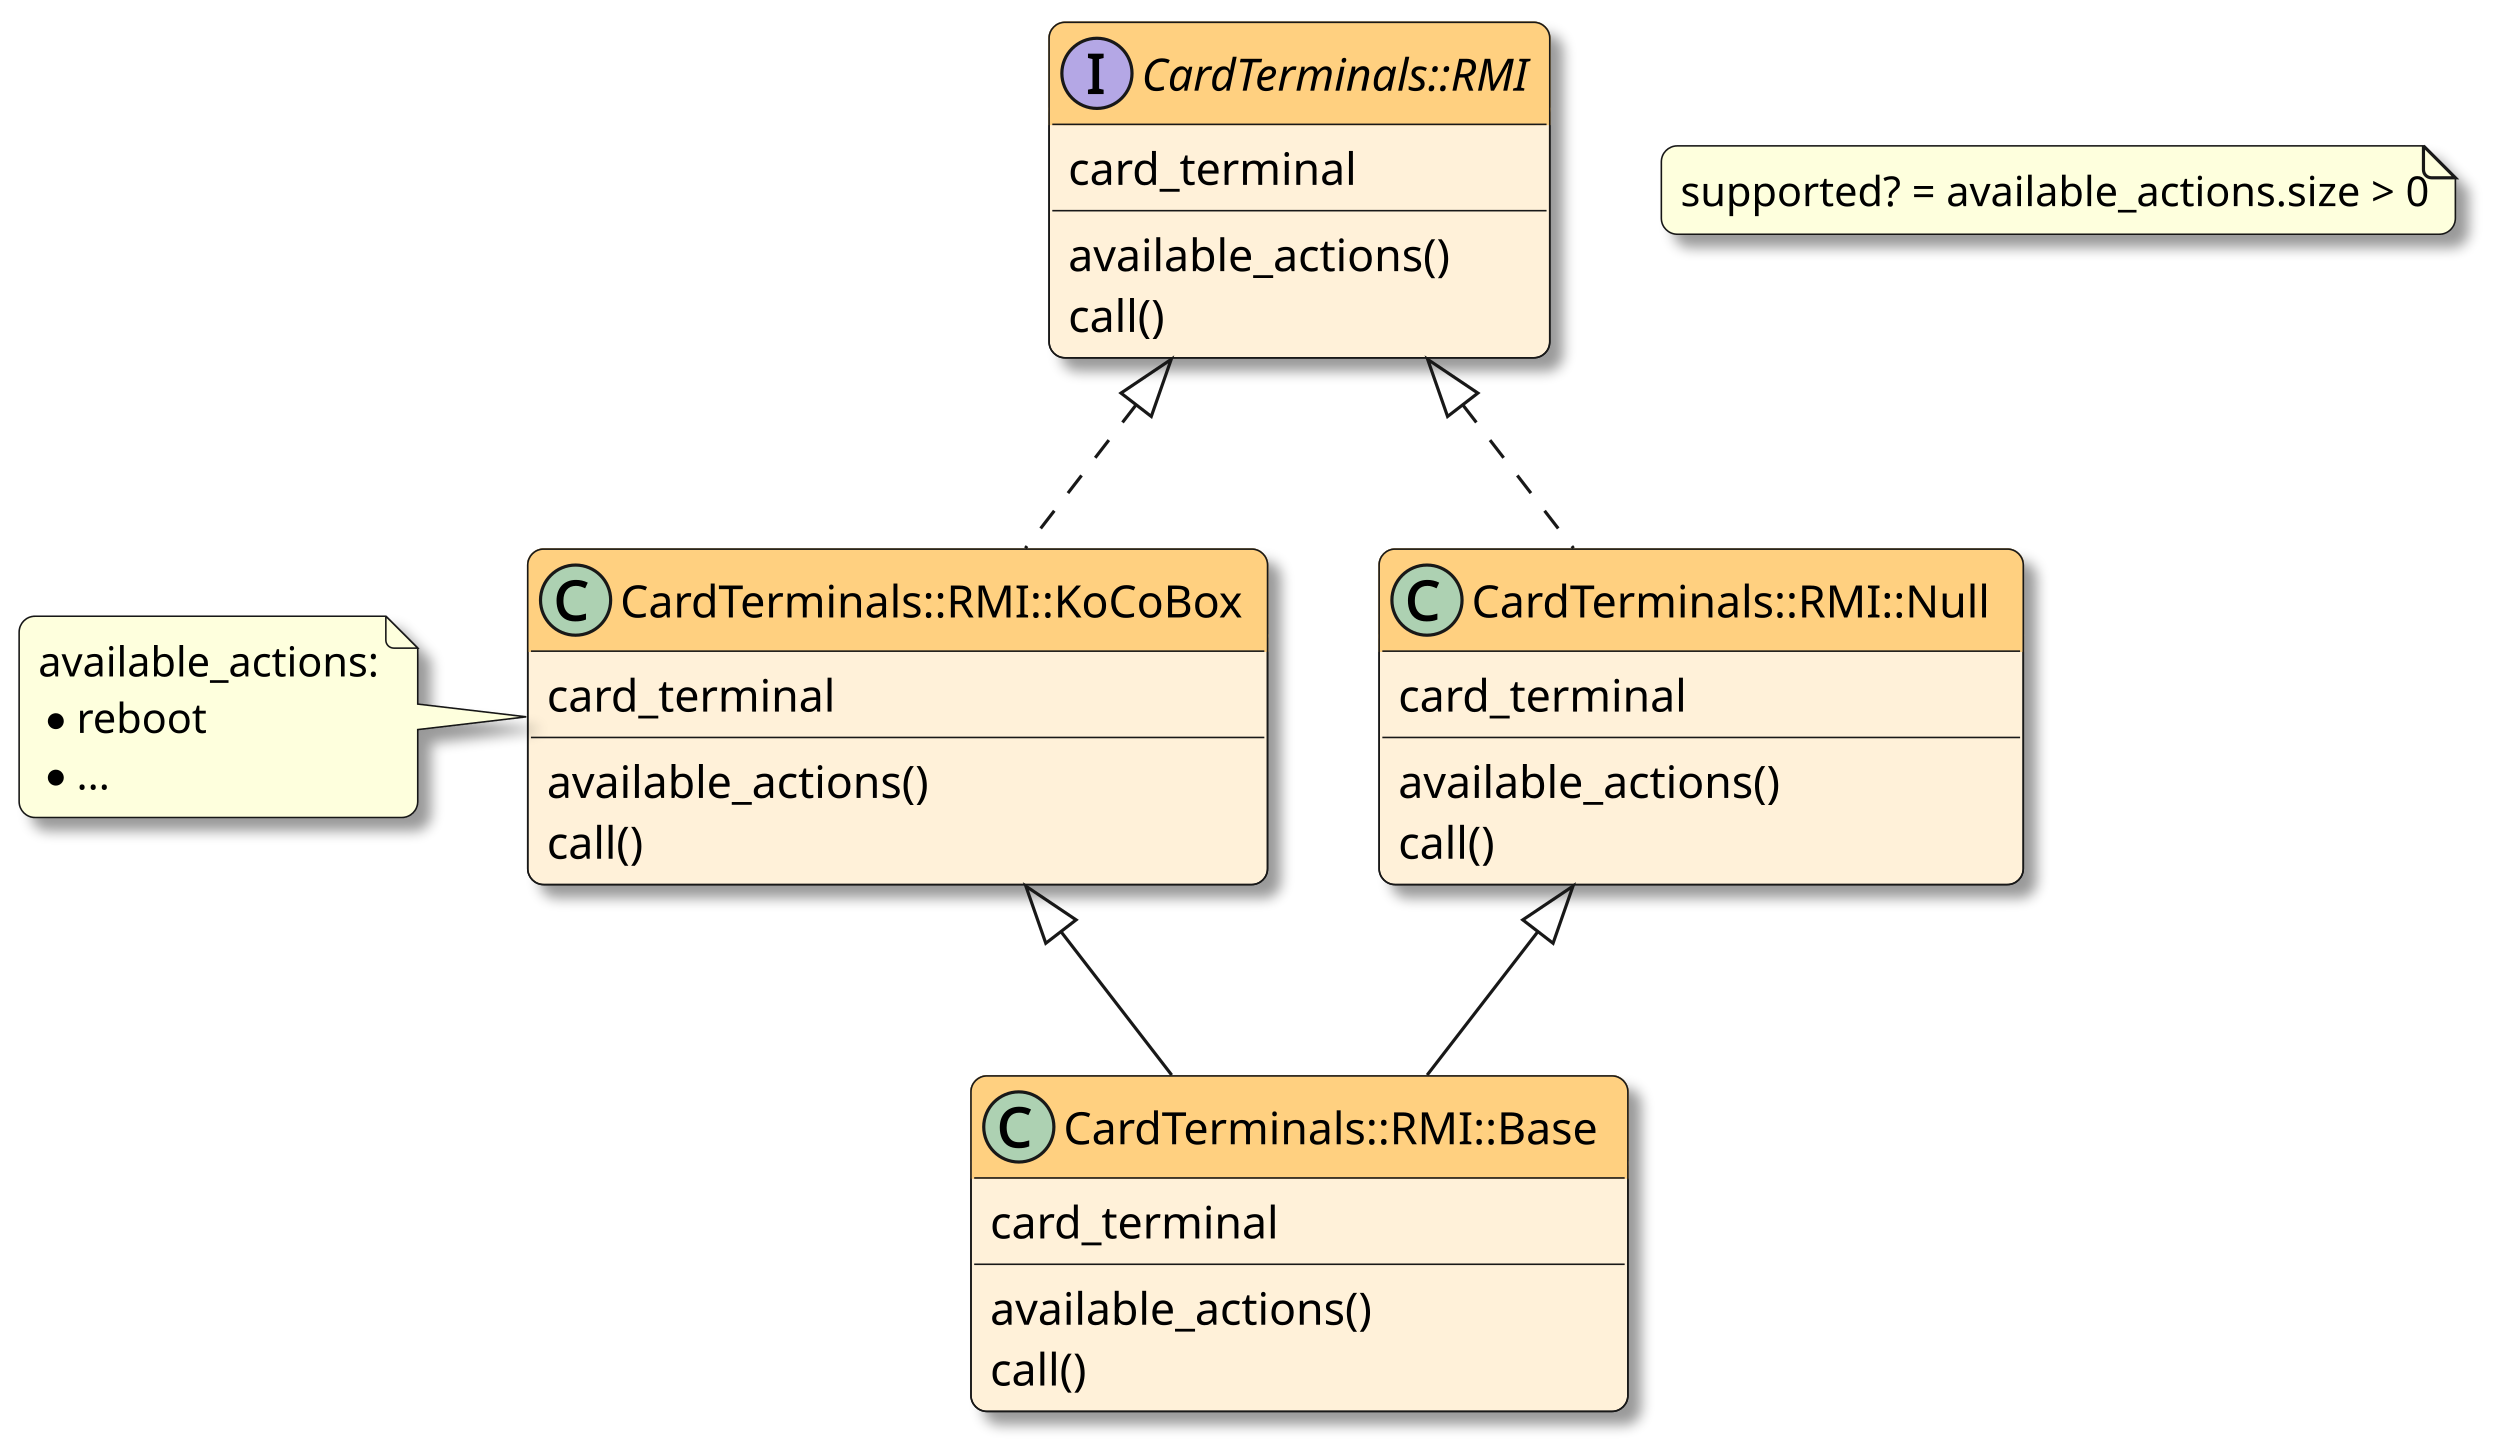
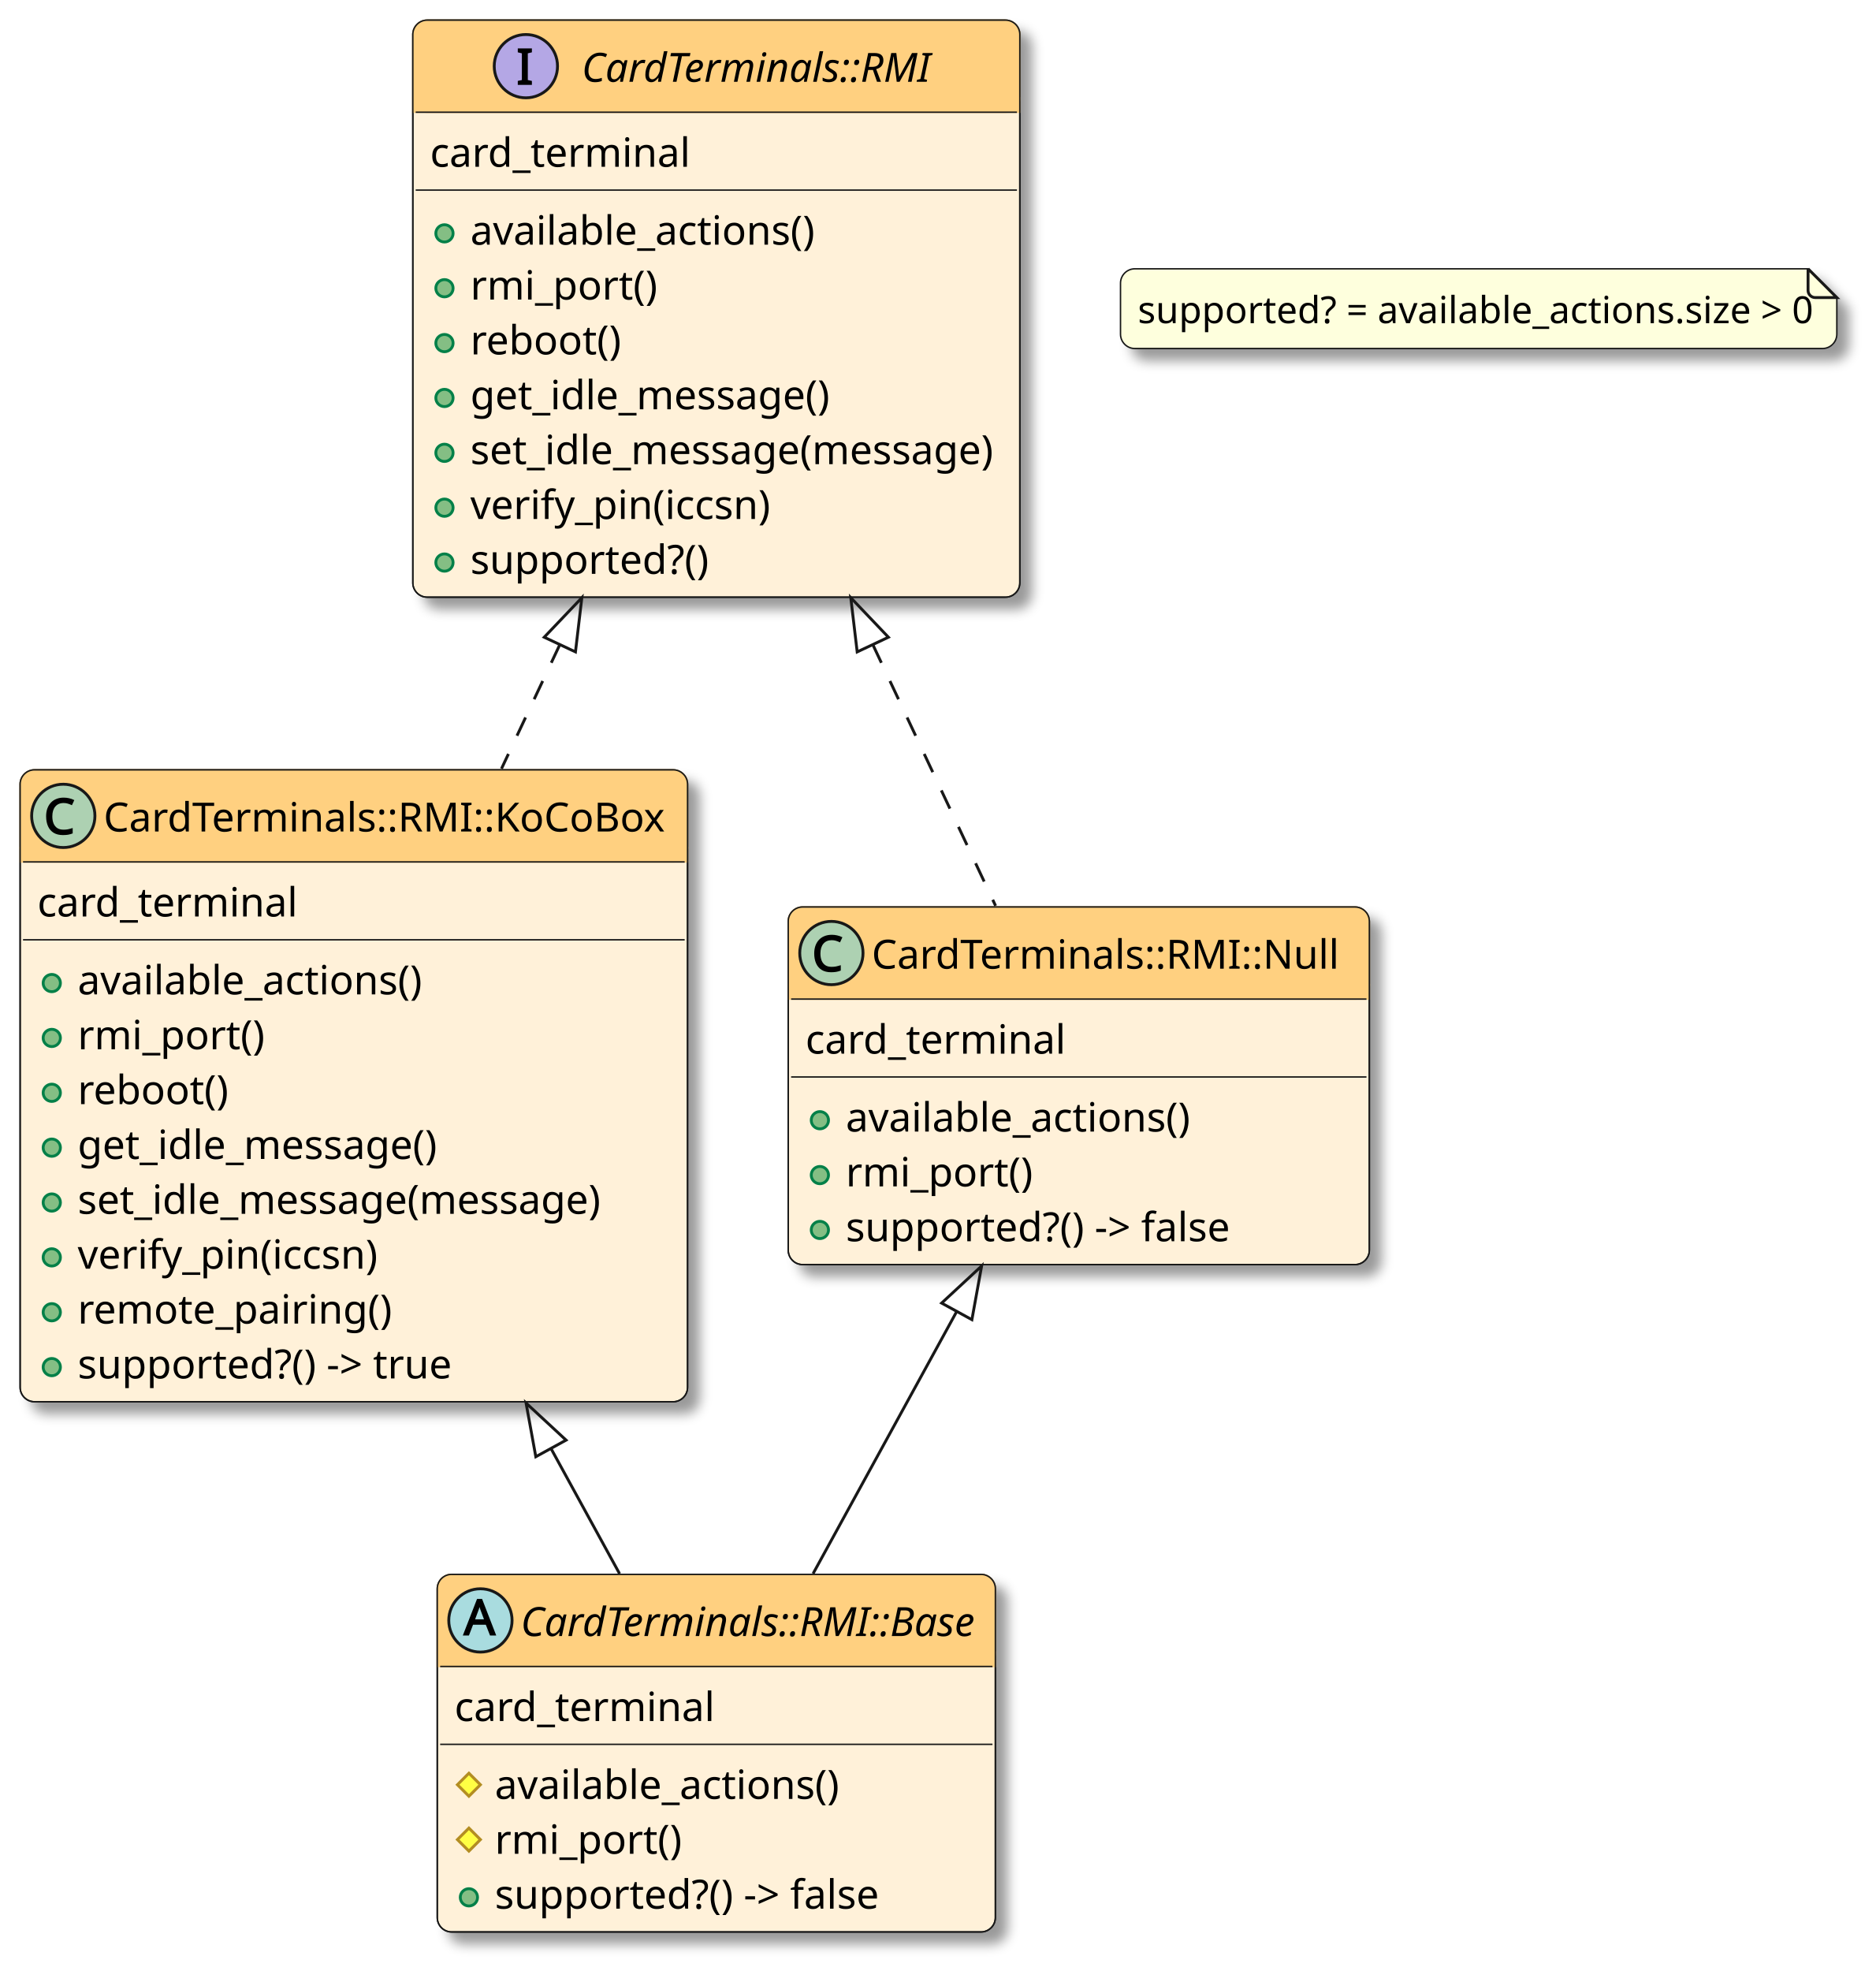
- <svg xmlns="http://www.w3.org/2000/svg" contentStyleType="text/css" height="456px" preserveAspectRatio="none" style="width:784px;height:456px;background:#FFFFFF;" version="1.1" viewBox="0 0 784 456" width="784px" zoomAndPan="magnify">
+ <svg xmlns="http://www.w3.org/2000/svg" contentStyleType="text/css" height="685px" preserveAspectRatio="none" style="width:652px;height:685px;background:#FFFFFF;" version="1.1" viewBox="0 0 652 685" width="652px" zoomAndPan="magnify">
  <defs>
-     <filter height="300%" id="f10tviqfim3o2y" width="300%" x="-1" y="-1">
+     <filter height="300%" id="f13yjbrhoefyrg" width="300%" x="-1" y="-1">
      <feGaussianBlur result="blurOut" stdDeviation="2.0" />
      <feColorMatrix in="blurOut" result="blurOut2" type="matrix" values="0 0 0 0 0 0 0 0 0 0 0 0 0 0 0 0 0 0 .4 0" />
      <feOffset dx="4.0" dy="4.0" in="blurOut2" result="blurOut3" />
      <feBlend in="SourceGraphic" in2="blurOut3" mode="normal" />
    </filter>
  </defs>
  <g>
    <g id="elem_rmi">
-       <rect codeLine="5" fill="#FFF1D9" filter="url(#f10tviqfim3o2y)" height="105.204" id="rmi" rx="5" ry="5" style="stroke:#181818;stroke-width:0.5;" width="157" x="329" y="7" />
-       <rect fill="#FFD080" height="32" rx="5" ry="5" style="stroke:#FFD080;stroke-width:0.5;" width="157" x="329" y="7" />
-       <rect fill="#FFD080" height="5" style="stroke:#FFD080;stroke-width:0.5;" width="157" x="329" y="34" />
-       <rect codeLine="5" fill="none" height="105.204" id="rmi" rx="5" ry="5" style="stroke:#181818;stroke-width:0.5;" width="157" x="329" y="7" />
-       <ellipse cx="344" cy="23" fill="#B4A7E5" rx="11" ry="11" style="stroke:#181818;stroke-width:1.0;" />
-       <path d="M346.094,29.5 L341.188,29.5 L341.188,28.125 L342.609,27.812 L342.609,18.531 L341.188,18.188 L341.188,16.828 L346.094,16.828 L346.094,18.188 L344.672,18.531 L344.672,27.812 L346.094,28.125 L346.094,29.5 Z " fill="#000000" />
-       <text fill="#000000" font-family="sans-serif" font-size="14" font-style="italic" lengthAdjust="spacing" textLength="125" x="358" y="28.432">CardTerminals::RMI</text>
-       <line style="stroke:#181818;stroke-width:0.5;" x1="330" x2="485" y1="39" y2="39" />
-       <text fill="#000000" font-family="sans-serif" font-size="14" lengthAdjust="spacing" textLength="93" x="335" y="57.966">card_terminal</text>
-       <line style="stroke:#181818;stroke-width:0.5;" x1="330" x2="485" y1="66.068" y2="66.068" />
-       <text fill="#000000" font-family="sans-serif" font-size="14" lengthAdjust="spacing" textLength="122" x="335" y="85.034">available_actions()</text>
-       <text fill="#000000" font-family="sans-serif" font-size="14" lengthAdjust="spacing" textLength="31" x="335" y="104.102">call()</text>
+       <rect codeLine="5" fill="#FFF1D9" filter="url(#f13yjbrhoefyrg)" height="200.543" id="rmi" rx="5" ry="5" style="stroke:#181818;stroke-width:0.5;" width="211" x="143.5" y="7" />
+       <rect fill="#FFD080" height="32" rx="5" ry="5" style="stroke:#FFD080;stroke-width:0.5;" width="211" x="143.5" y="7" />
+       <rect fill="#FFD080" height="5" style="stroke:#FFD080;stroke-width:0.5;" width="211" x="143.5" y="34" />
+       <rect codeLine="5" fill="none" height="200.543" id="rmi" rx="5" ry="5" style="stroke:#181818;stroke-width:0.5;" width="211" x="143.5" y="7" />
+       <ellipse cx="182.8" cy="23" fill="#B4A7E5" rx="11" ry="11" style="stroke:#181818;stroke-width:1.0;" />
+       <path d="M184.894,29.5 L179.988,29.5 L179.988,28.125 L181.409,27.812 L181.409,18.531 L179.988,18.188 L179.988,16.828 L184.894,16.828 L184.894,18.188 L183.472,18.531 L183.472,27.812 L184.894,28.125 L184.894,29.5 Z " fill="#000000" />
+       <text fill="#000000" font-family="sans-serif" font-size="14" font-style="italic" lengthAdjust="spacing" textLength="125" x="202.2" y="28.432">CardTerminals::RMI</text>
+       <line style="stroke:#181818;stroke-width:0.5;" x1="144.5" x2="353.5" y1="39" y2="39" />
+       <text fill="#000000" font-family="sans-serif" font-size="14" lengthAdjust="spacing" textLength="93" x="149.5" y="57.966">card_terminal</text>
+       <line style="stroke:#181818;stroke-width:0.5;" x1="144.5" x2="353.5" y1="66.068" y2="66.068" />
+       <ellipse cx="154.5" cy="81.102" fill="#84BE84" rx="3" ry="3" style="stroke:#038048;stroke-width:1.0;" />
+       <text fill="#000000" font-family="sans-serif" font-size="14" lengthAdjust="spacing" textLength="122" x="163.5" y="85.034">available_actions()</text>
+       <ellipse cx="154.5" cy="100.17" fill="#84BE84" rx="3" ry="3" style="stroke:#038048;stroke-width:1.0;" />
+       <text fill="#000000" font-family="sans-serif" font-size="14" lengthAdjust="spacing" textLength="65" x="163.5" y="104.102">rmi_port()</text>
+       <ellipse cx="154.5" cy="119.238" fill="#84BE84" rx="3" ry="3" style="stroke:#038048;stroke-width:1.0;" />
+       <text fill="#000000" font-family="sans-serif" font-size="14" lengthAdjust="spacing" textLength="52" x="163.5" y="123.17">reboot()</text>
+       <ellipse cx="154.5" cy="138.306" fill="#84BE84" rx="3" ry="3" style="stroke:#038048;stroke-width:1.0;" />
+       <text fill="#000000" font-family="sans-serif" font-size="14" lengthAdjust="spacing" textLength="127" x="163.5" y="142.238">get_idle_message()</text>
+       <ellipse cx="154.5" cy="157.374" fill="#84BE84" rx="3" ry="3" style="stroke:#038048;stroke-width:1.0;" />
+       <text fill="#000000" font-family="sans-serif" font-size="14" lengthAdjust="spacing" textLength="185" x="163.5" y="161.305">set_idle_message(message)</text>
+       <ellipse cx="154.5" cy="176.441" fill="#84BE84" rx="3" ry="3" style="stroke:#038048;stroke-width:1.0;" />
+       <text fill="#000000" font-family="sans-serif" font-size="14" lengthAdjust="spacing" textLength="107" x="163.5" y="180.373">verify_pin(iccsn)</text>
+       <ellipse cx="154.5" cy="195.509" fill="#84BE84" rx="3" ry="3" style="stroke:#038048;stroke-width:1.0;" />
+       <text fill="#000000" font-family="sans-serif" font-size="14" lengthAdjust="spacing" textLength="84" x="163.5" y="199.441">supported?()</text>
    </g>
    <g id="elem_rmi_koco">
-       <rect codeLine="11" fill="#FFF1D9" filter="url(#f10tviqfim3o2y)" height="105.204" id="rmi_koco" rx="5" ry="5" style="stroke:#181818;stroke-width:0.5;" width="232" x="165.5" y="172.2" />
-       <rect fill="#FFD080" height="32" rx="5" ry="5" style="stroke:#FFD080;stroke-width:0.5;" width="232" x="165.5" y="172.2" />
-       <rect fill="#FFD080" height="5" style="stroke:#FFD080;stroke-width:0.5;" width="232" x="165.5" y="199.2" />
-       <rect codeLine="11" fill="none" height="105.204" id="rmi_koco" rx="5" ry="5" style="stroke:#181818;stroke-width:0.5;" width="232" x="165.5" y="172.2" />
-       <ellipse cx="180.5" cy="188.2" fill="#ADD1B2" rx="11" ry="11" style="stroke:#181818;stroke-width:1.0;" />
-       <path d="M180.609,183.731 Q179.688,183.731 178.953,184.044 Q178.234,184.356 177.734,184.95 Q177.234,185.528 176.953,186.403 Q176.688,187.278 176.688,188.372 Q176.688,189.809 177.125,190.856 Q177.578,191.903 178.422,192.45 Q179.281,192.997 180.594,192.997 Q181.375,192.997 182.062,192.872 Q182.766,192.731 183.766,192.419 L183.766,194.294 Q182.906,194.622 182.141,194.747 Q181.391,194.872 180.375,194.872 Q178.453,194.872 177.141,194.075 Q175.844,193.262 175.188,191.794 Q174.531,190.309 174.531,188.341 Q174.531,186.919 174.922,185.747 Q175.328,184.559 176.109,183.684 Q176.891,182.809 178.031,182.341 Q179.172,181.856 180.641,181.856 Q181.594,181.856 182.484,182.059 Q183.391,182.247 184.328,182.716 L183.5,184.497 Q182.719,184.122 182.062,183.934 Q181.406,183.731 180.609,183.731 Z " fill="#000000" />
-       <text fill="#000000" font-family="sans-serif" font-size="14" lengthAdjust="spacing" textLength="200" x="194.5" y="193.632">CardTerminals::RMI::KoCoBox</text>
-       <line style="stroke:#181818;stroke-width:0.5;" x1="166.5" x2="396.5" y1="204.2" y2="204.2" />
-       <text fill="#000000" font-family="sans-serif" font-size="14" lengthAdjust="spacing" textLength="93" x="171.5" y="223.166">card_terminal</text>
-       <line style="stroke:#181818;stroke-width:0.5;" x1="166.5" x2="396.5" y1="231.268" y2="231.268" />
-       <text fill="#000000" font-family="sans-serif" font-size="14" lengthAdjust="spacing" textLength="122" x="171.5" y="250.234">available_actions()</text>
-       <text fill="#000000" font-family="sans-serif" font-size="14" lengthAdjust="spacing" textLength="31" x="171.5" y="269.302">call()</text>
-     </g>
-     <g id="elem_GMN4">
-       <path d="M6,198.25 L6,251.368 A5,5 0 0 0 11,256.368 L126,256.368 A5,5 0 0 0 131,251.368 L131,228.8 L165.05,224.8 L131,220.8 L131,203.25 L121,193.25 L11,193.25 A5,5 0 0 0 6,198.25 " fill="#FEFFDD" filter="url(#f10tviqfim3o2y)" style="stroke:#181818;stroke-width:0.5;" />
-       <path d="M121,193.25 L121,200.75 A2.5,2.5 0 0 0 123.5,203.25 L131,203.25 L121,193.25 " fill="#FEFFDD" style="stroke:#181818;stroke-width:0.5;" />
-       <text fill="#000000" font-family="sans-serif" font-size="13" lengthAdjust="spacing" textLength="104" x="12" y="212.147">available_actions:</text>
-       <ellipse cx="17.5" cy="226.162" fill="#000000" rx="2.5" ry="2.5" style="stroke:#000000;stroke-width:0.0;" />
-       <text fill="#000000" font-family="sans-serif" font-size="13" lengthAdjust="spacing" textLength="41" x="24" y="229.853">reboot</text>
-       <ellipse cx="17.5" cy="243.868" fill="#000000" rx="2.5" ry="2.5" style="stroke:#000000;stroke-width:0.0;" />
-       <text fill="#000000" font-family="sans-serif" font-size="13" lengthAdjust="spacing" textLength="9" x="24" y="247.559">...</text>
+       <rect codeLine="16" fill="#FFF1D9" filter="url(#f13yjbrhoefyrg)" height="219.611" id="rmi_koco" rx="5" ry="5" style="stroke:#181818;stroke-width:0.5;" width="232" x="7" y="267.55" />
+       <rect fill="#FFD080" height="32" rx="5" ry="5" style="stroke:#FFD080;stroke-width:0.5;" width="232" x="7" y="267.55" />
+       <rect fill="#FFD080" height="5" style="stroke:#FFD080;stroke-width:0.5;" width="232" x="7" y="294.55" />
+       <rect codeLine="16" fill="none" height="219.611" id="rmi_koco" rx="5" ry="5" style="stroke:#181818;stroke-width:0.5;" width="232" x="7" y="267.55" />
+       <ellipse cx="22" cy="283.55" fill="#ADD1B2" rx="11" ry="11" style="stroke:#181818;stroke-width:1.0;" />
+       <path d="M22.109,279.081 Q21.188,279.081 20.453,279.394 Q19.734,279.706 19.234,280.3 Q18.734,280.878 18.453,281.753 Q18.188,282.628 18.188,283.722 Q18.188,285.159 18.625,286.206 Q19.078,287.253 19.922,287.8 Q20.781,288.347 22.094,288.347 Q22.875,288.347 23.562,288.222 Q24.266,288.081 25.266,287.769 L25.266,289.644 Q24.406,289.972 23.641,290.097 Q22.891,290.222 21.875,290.222 Q19.953,290.222 18.641,289.425 Q17.344,288.613 16.688,287.144 Q16.031,285.659 16.031,283.691 Q16.031,282.269 16.422,281.097 Q16.828,279.909 17.609,279.034 Q18.391,278.159 19.531,277.691 Q20.672,277.206 22.141,277.206 Q23.094,277.206 23.984,277.409 Q24.891,277.597 25.828,278.066 L25,279.847 Q24.219,279.472 23.562,279.284 Q22.906,279.081 22.109,279.081 Z " fill="#000000" />
+       <text fill="#000000" font-family="sans-serif" font-size="14" lengthAdjust="spacing" textLength="200" x="36" y="288.982">CardTerminals::RMI::KoCoBox</text>
+       <line style="stroke:#181818;stroke-width:0.5;" x1="8" x2="238" y1="299.55" y2="299.55" />
+       <text fill="#000000" font-family="sans-serif" font-size="14" lengthAdjust="spacing" textLength="93" x="13" y="318.516">card_terminal</text>
+       <line style="stroke:#181818;stroke-width:0.5;" x1="8" x2="238" y1="326.618" y2="326.618" />
+       <ellipse cx="18" cy="341.652" fill="#84BE84" rx="3" ry="3" style="stroke:#038048;stroke-width:1.0;" />
+       <text fill="#000000" font-family="sans-serif" font-size="14" lengthAdjust="spacing" textLength="122" x="27" y="345.584">available_actions()</text>
+       <ellipse cx="18" cy="360.72" fill="#84BE84" rx="3" ry="3" style="stroke:#038048;stroke-width:1.0;" />
+       <text fill="#000000" font-family="sans-serif" font-size="14" lengthAdjust="spacing" textLength="65" x="27" y="364.652">rmi_port()</text>
+       <ellipse cx="18" cy="379.788" fill="#84BE84" rx="3" ry="3" style="stroke:#038048;stroke-width:1.0;" />
+       <text fill="#000000" font-family="sans-serif" font-size="14" lengthAdjust="spacing" textLength="52" x="27" y="383.72">reboot()</text>
+       <ellipse cx="18" cy="398.856" fill="#84BE84" rx="3" ry="3" style="stroke:#038048;stroke-width:1.0;" />
+       <text fill="#000000" font-family="sans-serif" font-size="14" lengthAdjust="spacing" textLength="127" x="27" y="402.788">get_idle_message()</text>
+       <ellipse cx="18" cy="417.923" fill="#84BE84" rx="3" ry="3" style="stroke:#038048;stroke-width:1.0;" />
+       <text fill="#000000" font-family="sans-serif" font-size="14" lengthAdjust="spacing" textLength="185" x="27" y="421.856">set_idle_message(message)</text>
+       <ellipse cx="18" cy="436.991" fill="#84BE84" rx="3" ry="3" style="stroke:#038048;stroke-width:1.0;" />
+       <text fill="#000000" font-family="sans-serif" font-size="14" lengthAdjust="spacing" textLength="107" x="27" y="440.923">verify_pin(iccsn)</text>
+       <ellipse cx="18" cy="456.059" fill="#84BE84" rx="3" ry="3" style="stroke:#038048;stroke-width:1.0;" />
+       <text fill="#000000" font-family="sans-serif" font-size="14" lengthAdjust="spacing" textLength="111" x="27" y="459.991">remote_pairing()</text>
+       <ellipse cx="18" cy="475.127" fill="#84BE84" rx="3" ry="3" style="stroke:#038048;stroke-width:1.0;" />
+       <text fill="#000000" font-family="sans-serif" font-size="14" lengthAdjust="spacing" textLength="133" x="27" y="479.059">supported?() -&gt; true</text>
    </g>
    <g id="elem_rmi_null">
-       <rect codeLine="22" fill="#FFF1D9" filter="url(#f10tviqfim3o2y)" height="105.204" id="rmi_null" rx="5" ry="5" style="stroke:#181818;stroke-width:0.5;" width="202" x="432.5" y="172.2" />
-       <rect fill="#FFD080" height="32" rx="5" ry="5" style="stroke:#FFD080;stroke-width:0.5;" width="202" x="432.5" y="172.2" />
-       <rect fill="#FFD080" height="5" style="stroke:#FFD080;stroke-width:0.5;" width="202" x="432.5" y="199.2" />
-       <rect codeLine="22" fill="none" height="105.204" id="rmi_null" rx="5" ry="5" style="stroke:#181818;stroke-width:0.5;" width="202" x="432.5" y="172.2" />
-       <ellipse cx="447.5" cy="188.2" fill="#ADD1B2" rx="11" ry="11" style="stroke:#181818;stroke-width:1.0;" />
-       <path d="M447.609,183.731 Q446.688,183.731 445.953,184.044 Q445.234,184.356 444.734,184.95 Q444.234,185.528 443.953,186.403 Q443.688,187.278 443.688,188.372 Q443.688,189.809 444.125,190.856 Q444.578,191.903 445.422,192.45 Q446.281,192.997 447.594,192.997 Q448.375,192.997 449.062,192.872 Q449.766,192.731 450.766,192.419 L450.766,194.294 Q449.906,194.622 449.141,194.747 Q448.391,194.872 447.375,194.872 Q445.453,194.872 444.141,194.075 Q442.844,193.262 442.188,191.794 Q441.531,190.309 441.531,188.341 Q441.531,186.919 441.922,185.747 Q442.328,184.559 443.109,183.684 Q443.891,182.809 445.031,182.341 Q446.172,181.856 447.641,181.856 Q448.594,181.856 449.484,182.059 Q450.391,182.247 451.328,182.716 L450.5,184.497 Q449.719,184.122 449.062,183.934 Q448.406,183.731 447.609,183.731 Z " fill="#000000" />
-       <text fill="#000000" font-family="sans-serif" font-size="14" lengthAdjust="spacing" textLength="170" x="461.5" y="193.632">CardTerminals::RMI::Null</text>
-       <line style="stroke:#181818;stroke-width:0.5;" x1="433.5" x2="633.5" y1="204.2" y2="204.2" />
-       <text fill="#000000" font-family="sans-serif" font-size="14" lengthAdjust="spacing" textLength="93" x="438.5" y="223.166">card_terminal</text>
-       <line style="stroke:#181818;stroke-width:0.5;" x1="433.5" x2="633.5" y1="231.268" y2="231.268" />
-       <text fill="#000000" font-family="sans-serif" font-size="14" lengthAdjust="spacing" textLength="122" x="438.5" y="250.234">available_actions()</text>
-       <text fill="#000000" font-family="sans-serif" font-size="14" lengthAdjust="spacing" textLength="31" x="438.5" y="269.302">call()</text>
+       <rect codeLine="28" fill="#FFF1D9" filter="url(#f13yjbrhoefyrg)" height="124.272" id="rmi_null" rx="5" ry="5" style="stroke:#181818;stroke-width:0.5;" width="202" x="274" y="315.22" />
+       <rect fill="#FFD080" height="32" rx="5" ry="5" style="stroke:#FFD080;stroke-width:0.5;" width="202" x="274" y="315.22" />
+       <rect fill="#FFD080" height="5" style="stroke:#FFD080;stroke-width:0.5;" width="202" x="274" y="342.22" />
+       <rect codeLine="28" fill="none" height="124.272" id="rmi_null" rx="5" ry="5" style="stroke:#181818;stroke-width:0.5;" width="202" x="274" y="315.22" />
+       <ellipse cx="289" cy="331.22" fill="#ADD1B2" rx="11" ry="11" style="stroke:#181818;stroke-width:1.0;" />
+       <path d="M289.109,326.751 Q288.188,326.751 287.453,327.064 Q286.734,327.376 286.234,327.97 Q285.734,328.548 285.453,329.423 Q285.188,330.298 285.188,331.392 Q285.188,332.829 285.625,333.876 Q286.078,334.923 286.922,335.47 Q287.781,336.017 289.094,336.017 Q289.875,336.017 290.562,335.892 Q291.266,335.751 292.266,335.439 L292.266,337.314 Q291.406,337.642 290.641,337.767 Q289.891,337.892 288.875,337.892 Q286.953,337.892 285.641,337.095 Q284.344,336.283 283.688,334.814 Q283.031,333.329 283.031,331.361 Q283.031,329.939 283.422,328.767 Q283.828,327.579 284.609,326.704 Q285.391,325.829 286.531,325.361 Q287.672,324.876 289.141,324.876 Q290.094,324.876 290.984,325.079 Q291.891,325.267 292.828,325.736 L292,327.517 Q291.219,327.142 290.562,326.954 Q289.906,326.751 289.109,326.751 Z " fill="#000000" />
+       <text fill="#000000" font-family="sans-serif" font-size="14" lengthAdjust="spacing" textLength="170" x="303" y="336.652">CardTerminals::RMI::Null</text>
+       <line style="stroke:#181818;stroke-width:0.5;" x1="275" x2="475" y1="347.22" y2="347.22" />
+       <text fill="#000000" font-family="sans-serif" font-size="14" lengthAdjust="spacing" textLength="93" x="280" y="366.186">card_terminal</text>
+       <line style="stroke:#181818;stroke-width:0.5;" x1="275" x2="475" y1="374.288" y2="374.288" />
+       <ellipse cx="285" cy="389.322" fill="#84BE84" rx="3" ry="3" style="stroke:#038048;stroke-width:1.0;" />
+       <text fill="#000000" font-family="sans-serif" font-size="14" lengthAdjust="spacing" textLength="122" x="294" y="393.254">available_actions()</text>
+       <ellipse cx="285" cy="408.39" fill="#84BE84" rx="3" ry="3" style="stroke:#038048;stroke-width:1.0;" />
+       <text fill="#000000" font-family="sans-serif" font-size="14" lengthAdjust="spacing" textLength="65" x="294" y="412.322">rmi_port()</text>
+       <ellipse cx="285" cy="427.458" fill="#84BE84" rx="3" ry="3" style="stroke:#038048;stroke-width:1.0;" />
+       <text fill="#000000" font-family="sans-serif" font-size="14" lengthAdjust="spacing" textLength="137" x="294" y="431.39">supported?() -&gt; false</text>
    </g>
    <g id="elem_rmi_base">
-       <rect codeLine="28" fill="#FFF1D9" filter="url(#f10tviqfim3o2y)" height="105.204" id="rmi_base" rx="5" ry="5" style="stroke:#181818;stroke-width:0.5;" width="206" x="304.5" y="337.41" />
-       <rect fill="#FFD080" height="32" rx="5" ry="5" style="stroke:#FFD080;stroke-width:0.5;" width="206" x="304.5" y="337.41" />
-       <rect fill="#FFD080" height="5" style="stroke:#FFD080;stroke-width:0.5;" width="206" x="304.5" y="364.41" />
-       <rect codeLine="28" fill="none" height="105.204" id="rmi_base" rx="5" ry="5" style="stroke:#181818;stroke-width:0.5;" width="206" x="304.5" y="337.41" />
-       <ellipse cx="319.5" cy="353.41" fill="#ADD1B2" rx="11" ry="11" style="stroke:#181818;stroke-width:1.0;" />
-       <path d="M319.609,348.941 Q318.688,348.941 317.953,349.254 Q317.234,349.566 316.734,350.16 Q316.234,350.738 315.953,351.613 Q315.688,352.488 315.688,353.582 Q315.688,355.019 316.125,356.066 Q316.578,357.113 317.422,357.66 Q318.281,358.207 319.594,358.207 Q320.375,358.207 321.062,358.082 Q321.766,357.941 322.766,357.629 L322.766,359.504 Q321.906,359.832 321.141,359.957 Q320.391,360.082 319.375,360.082 Q317.453,360.082 316.141,359.285 Q314.844,358.473 314.188,357.004 Q313.531,355.519 313.531,353.551 Q313.531,352.129 313.922,350.957 Q314.328,349.769 315.109,348.894 Q315.891,348.019 317.031,347.551 Q318.172,347.066 319.641,347.066 Q320.594,347.066 321.484,347.269 Q322.391,347.457 323.328,347.926 L322.5,349.707 Q321.719,349.332 321.062,349.144 Q320.406,348.941 319.609,348.941 Z " fill="#000000" />
-       <text fill="#000000" font-family="sans-serif" font-size="14" lengthAdjust="spacing" textLength="174" x="333.5" y="358.842">CardTerminals::RMI::Base</text>
-       <line style="stroke:#181818;stroke-width:0.5;" x1="305.5" x2="509.5" y1="369.41" y2="369.41" />
-       <text fill="#000000" font-family="sans-serif" font-size="14" lengthAdjust="spacing" textLength="93" x="310.5" y="388.376">card_terminal</text>
-       <line style="stroke:#181818;stroke-width:0.5;" x1="305.5" x2="509.5" y1="396.478" y2="396.478" />
-       <text fill="#000000" font-family="sans-serif" font-size="14" lengthAdjust="spacing" textLength="122" x="310.5" y="415.444">available_actions()</text>
-       <text fill="#000000" font-family="sans-serif" font-size="14" lengthAdjust="spacing" textLength="31" x="310.5" y="434.512">call()</text>
+       <rect codeLine="35" fill="#FFF1D9" filter="url(#f13yjbrhoefyrg)" height="124.272" id="rmi_base" rx="5" ry="5" style="stroke:#181818;stroke-width:0.5;" width="194" x="152" y="547.16" />
+       <rect fill="#FFD080" height="32" rx="5" ry="5" style="stroke:#FFD080;stroke-width:0.5;" width="194" x="152" y="547.16" />
+       <rect fill="#FFD080" height="5" style="stroke:#FFD080;stroke-width:0.5;" width="194" x="152" y="574.16" />
+       <rect codeLine="35" fill="none" height="124.272" id="rmi_base" rx="5" ry="5" style="stroke:#181818;stroke-width:0.5;" width="194" x="152" y="547.16" />
+       <ellipse cx="167" cy="563.16" fill="#A9DCDF" rx="11" ry="11" style="stroke:#181818;stroke-width:1.0;" />
+       <path d="M170.344,568.41 L168.875,564.66 L164.438,564.66 L163,568.41 L160.875,568.41 L165.828,555.691 L167.578,555.691 L172.5,568.41 L170.344,568.41 Z M167,559.457 Q166.953,559.301 166.828,558.941 Q166.703,558.582 166.594,558.207 Q166.484,557.816 166.688,557.754 Q166.844,557.941 166.75,558.301 Q166.656,558.644 166.562,558.941 Q166.469,559.222 166.391,559.457 L165.156,562.769 L168.234,562.769 L167,559.457 Z " fill="#000000" />
+       <text fill="#000000" font-family="sans-serif" font-size="14" font-style="italic" lengthAdjust="spacing" textLength="162" x="181" y="568.592">CardTerminals::RMI::Base</text>
+       <line style="stroke:#181818;stroke-width:0.5;" x1="153" x2="345" y1="579.16" y2="579.16" />
+       <text fill="#000000" font-family="sans-serif" font-size="14" lengthAdjust="spacing" textLength="93" x="158" y="598.126">card_terminal</text>
+       <line style="stroke:#181818;stroke-width:0.5;" x1="153" x2="345" y1="606.228" y2="606.228" />
+       <polygon fill="#FFFF44" points="163,616.262,167,620.262,163,624.262,159,620.262" style="stroke:#B38D22;stroke-width:1.0;" />
+       <text fill="#000000" font-family="sans-serif" font-size="14" lengthAdjust="spacing" textLength="122" x="172" y="625.194">available_actions()</text>
+       <polygon fill="#FFFF44" points="163,635.33,167,639.33,163,643.33,159,639.33" style="stroke:#B38D22;stroke-width:1.0;" />
+       <text fill="#000000" font-family="sans-serif" font-size="14" lengthAdjust="spacing" textLength="65" x="172" y="644.262">rmi_port()</text>
+       <ellipse cx="163" cy="659.398" fill="#84BE84" rx="3" ry="3" style="stroke:#038048;stroke-width:1.0;" />
+       <text fill="#000000" font-family="sans-serif" font-size="14" lengthAdjust="spacing" textLength="137" x="172" y="663.33">supported?() -&gt; false</text>
    </g>
    <g id="elem_n1">
-       <path d="M521,50.75 L521,68.456 A5,5 0 0 0 526,73.456 L765,73.456 A5,5 0 0 0 770,68.456 L770,55.75 L760,45.75 L526,45.75 A5,5 0 0 0 521,50.75 " fill="#FEFFDD" filter="url(#f10tviqfim3o2y)" style="stroke:#181818;stroke-width:0.5;" />
-       <path d="M760,45.75 L760,53.25 A2.5,2.5 0 0 0 762.5,55.75 L770,55.75 L760,45.75 " fill="#FEFFDD" style="stroke:#181818;stroke-width:1.0;" />
-       <text fill="#000000" font-family="sans-serif" font-size="13" lengthAdjust="spacing" textLength="228" x="527" y="64.647">supported? = available_actions.size &gt; 0</text>
+       <path d="M389.5,98.42 L389.5,116.126 A5,5 0 0 0 394.5,121.126 L633.5,121.126 A5,5 0 0 0 638.5,116.126 L638.5,103.42 L628.5,93.42 L394.5,93.42 A5,5 0 0 0 389.5,98.42 " fill="#FEFFDD" filter="url(#f13yjbrhoefyrg)" style="stroke:#181818;stroke-width:0.5;" />
+       <path d="M628.5,93.42 L628.5,100.92 A2.5,2.5 0 0 0 631,103.42 L638.5,103.42 L628.5,93.42 " fill="#FEFFDD" style="stroke:#181818;stroke-width:1.0;" />
+       <text fill="#000000" font-family="sans-serif" font-size="13" lengthAdjust="spacing" textLength="228" x="395.5" y="112.317">supported? = available_actions.size &gt; 0</text>
    </g>
    <g id="link_rmi_rmi_koco">
-       <path codeLine="34" d="M356.291,126.939 C341.671,145.879 336.15,153.01 321.55,171.93 " fill="none" id="rmi-backto-rmi_koco" style="stroke:#181818;stroke-width:1.0;stroke-dasharray:7.0,7.0;" />
-       <polygon fill="none" points="367.29,112.69,351.542,123.272,361.041,130.605,367.29,112.69" style="stroke:#181818;stroke-width:1.0;" />
+       <path codeLine="42" d="M194.606,224.012 C185.506,243.382 183.57,247.49 174.32,267.16 " fill="none" id="rmi-backto-rmi_koco" style="stroke:#181818;stroke-width:1.0;stroke-dasharray:7.0,7.0;" />
+       <polygon fill="none" points="202.26,207.72,189.176,221.46,200.037,226.563,202.26,207.72" style="stroke:#181818;stroke-width:1.0;" />
    </g>
    <g id="link_rmi_rmi_null">
-       <path codeLine="35" d="M458.709,126.939 C473.329,145.879 478.85,153.01 493.45,171.93 " fill="none" id="rmi-backto-rmi_null" style="stroke:#181818;stroke-width:1.0;stroke-dasharray:7.0,7.0;" />
-       <polygon fill="none" points="447.71,112.69,453.959,130.605,463.458,123.272,447.71,112.69" style="stroke:#181818;stroke-width:1.0;" />
+       <path codeLine="43" d="M303.397,224.01 C320.277,259.92 331.17,283.09 346.08,314.81 " fill="none" id="rmi-backto-rmi_null" style="stroke:#181818;stroke-width:1.0;stroke-dasharray:7.0,7.0;" />
+       <polygon fill="none" points="295.74,207.72,297.967,226.562,308.827,221.458,295.74,207.72" style="stroke:#181818;stroke-width:1.0;" />
    </g>
    <g id="link_rmi_koco_rmi_base">
-       <path codeLine="36" d="M332.709,292.139 C347.329,311.079 352.85,318.22 367.45,337.14 " fill="none" id="rmi_koco-backto-rmi_base" style="stroke:#181818;stroke-width:1.0;" />
-       <polygon fill="none" points="321.71,277.89,327.959,295.805,337.458,288.473,321.71,277.89" style="stroke:#181818;stroke-width:1.0;" />
+       <path codeLine="44" d="M191.514,503.383 C202.694,523.773 205.35,528.63 215.37,546.93 " fill="none" id="rmi_koco-backto-rmi_base" style="stroke:#181818;stroke-width:1.0;" />
+       <polygon fill="none" points="182.86,487.6,186.253,506.268,196.775,500.498,182.86,487.6" style="stroke:#181818;stroke-width:1.0;" />
    </g>
    <g id="link_rmi_null_rmi_base">
-       <path codeLine="37" d="M482.291,292.139 C467.671,311.079 462.15,318.22 447.55,337.14 " fill="none" id="rmi_null-backto-rmi_base" style="stroke:#181818;stroke-width:1.0;" />
-       <polygon fill="none" points="493.29,277.89,477.542,288.473,487.041,295.805,493.29,277.89" style="stroke:#181818;stroke-width:1.0;" />
+       <path codeLine="45" d="M332.582,455.756 C314.432,488.886 300.77,513.81 282.64,546.9 " fill="none" id="rmi_null-backto-rmi_base" style="stroke:#181818;stroke-width:1.0;" />
+       <polygon fill="none" points="341.23,439.97,327.32,452.873,337.844,458.639,341.23,439.97" style="stroke:#181818;stroke-width:1.0;" />
    </g>
  </g>
</svg>
